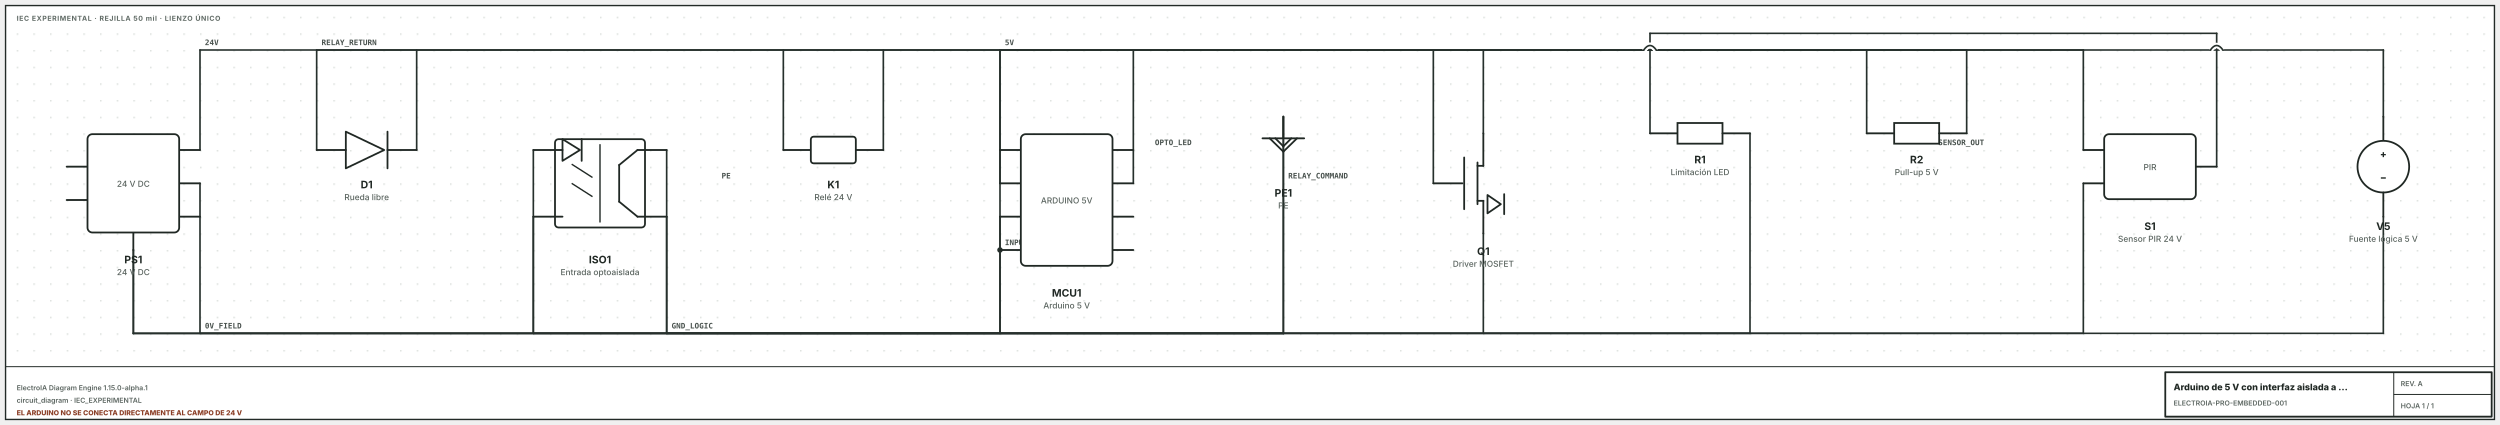
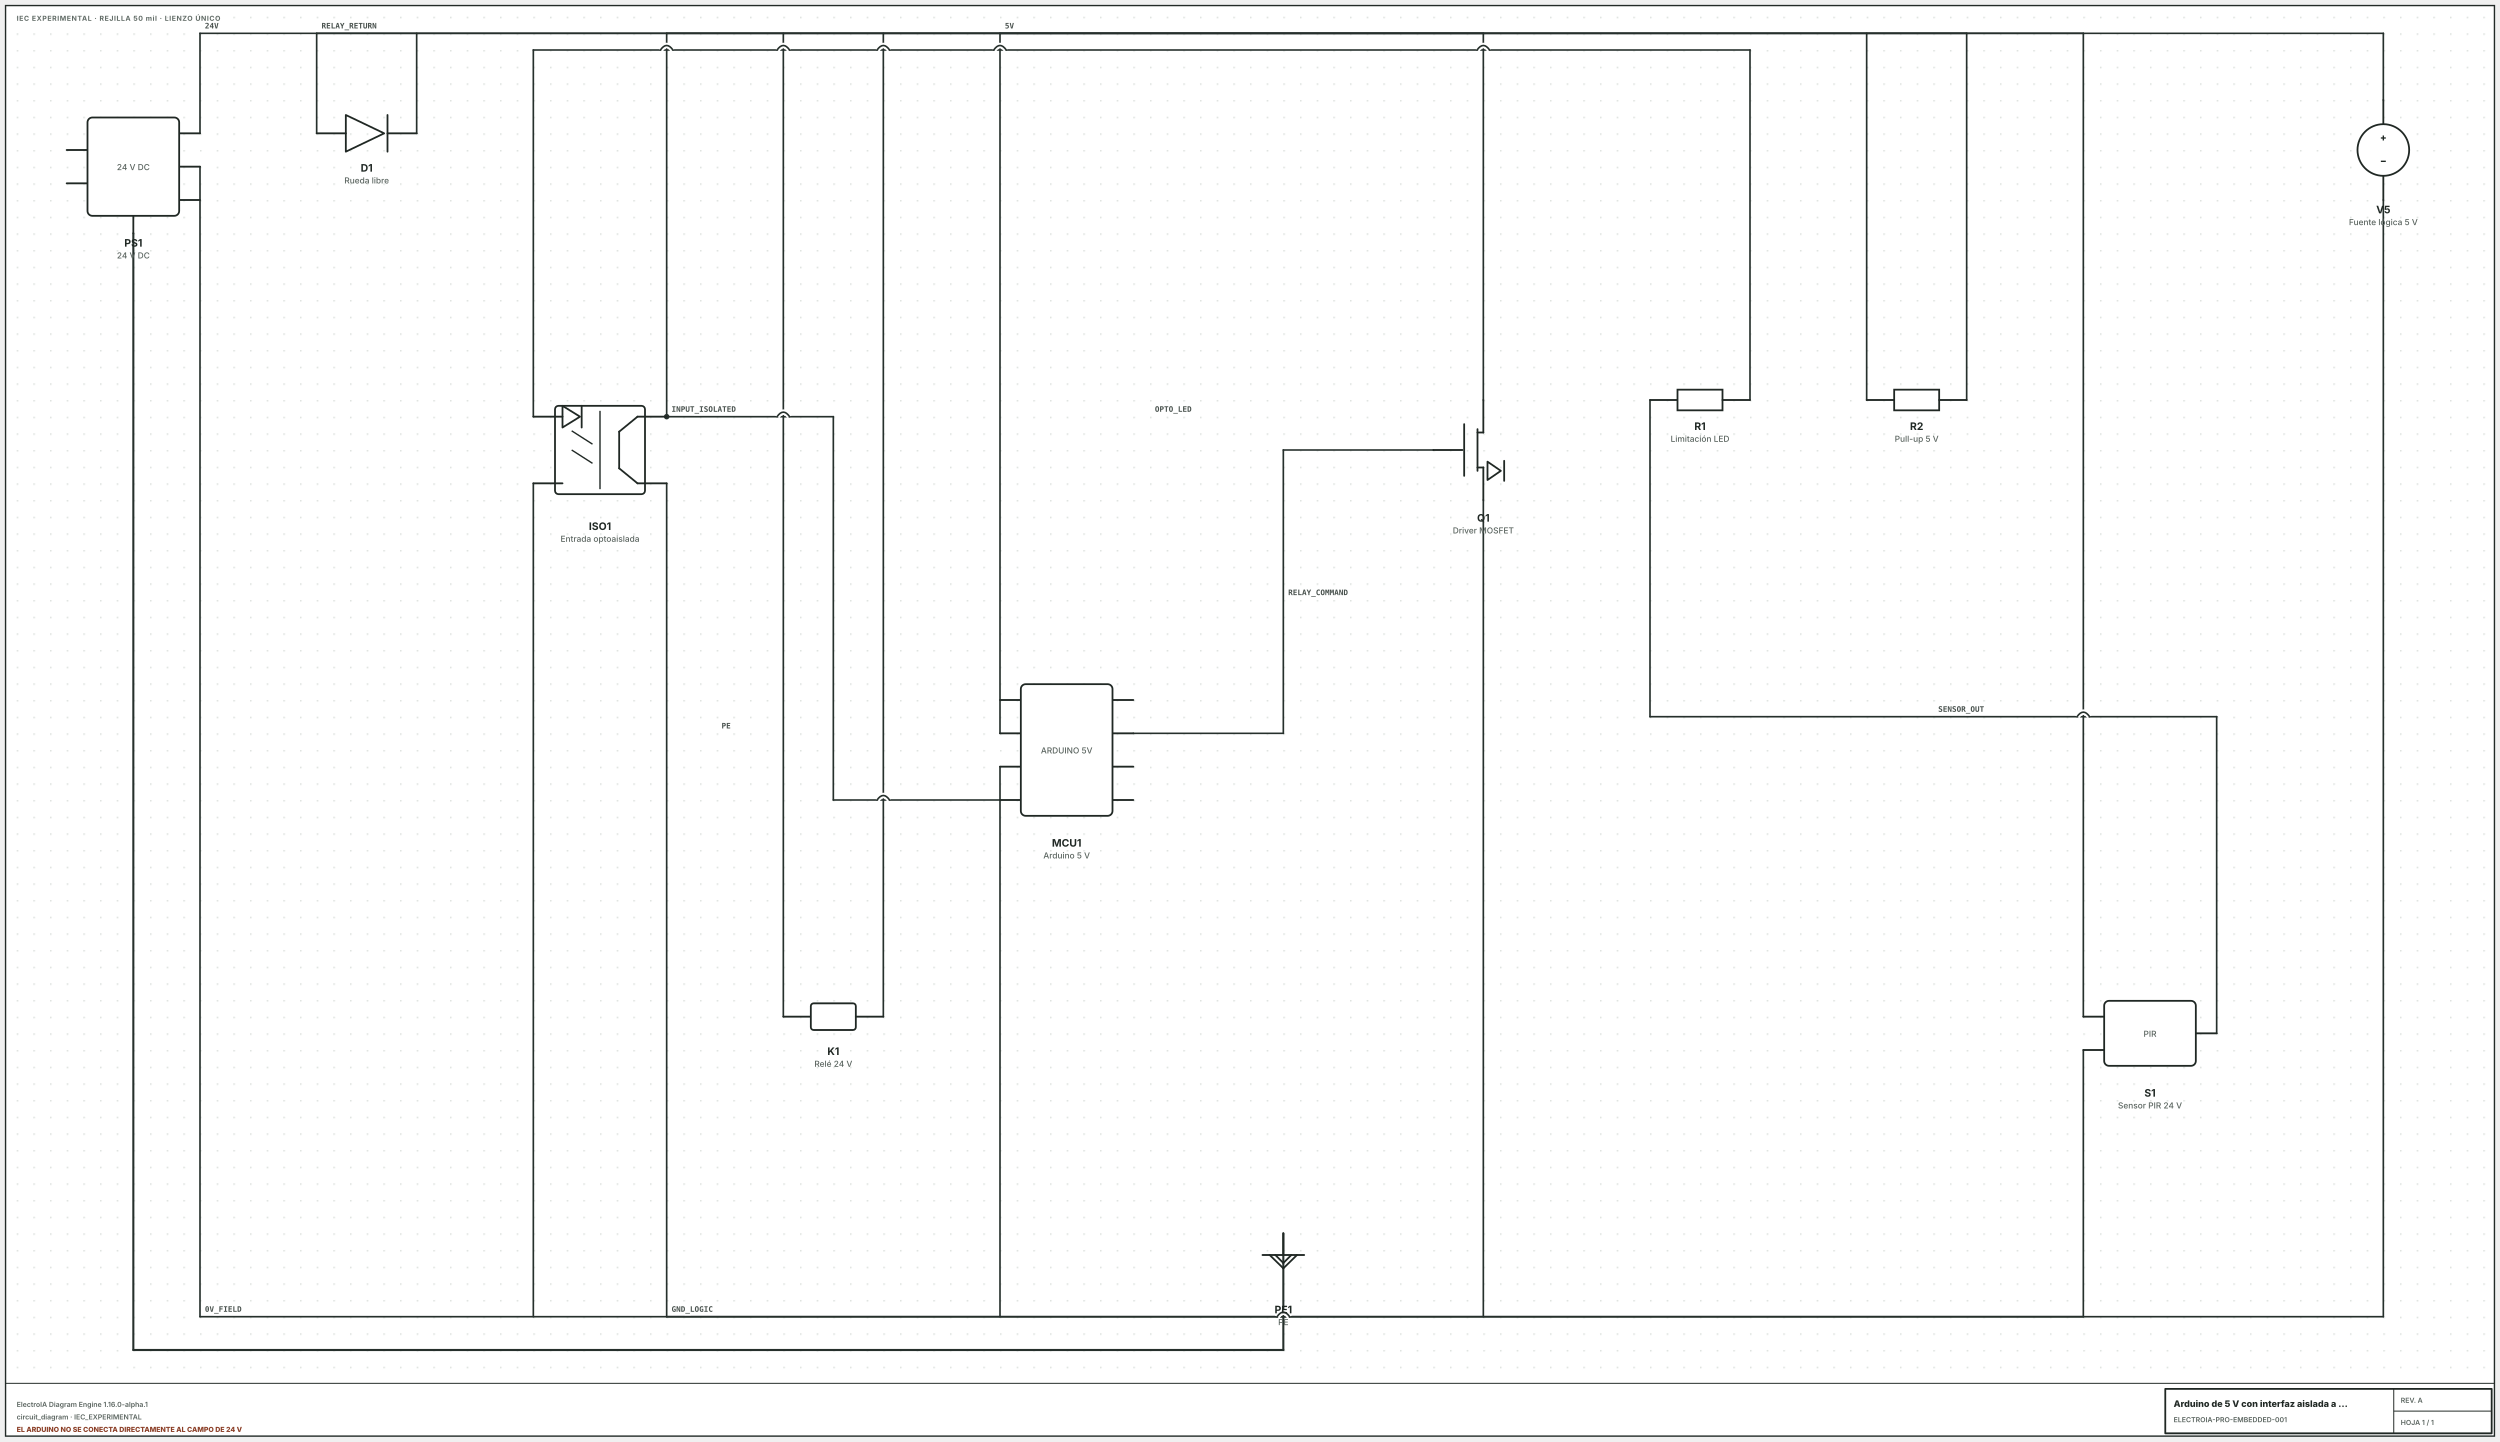
- <svg xmlns="http://www.w3.org/2000/svg" class="electrical-diagram electroia-core-diagram" viewBox="0 0 3600 612" role="img" data-engine-version="1.15.0-alpha.1" data-contract-version="1.0" data-document-kind="circuit_diagram" data-standard-profile="IEC_EXPERIMENTAL" data-grid-pitch-mil="50" data-pages="1" aria-label="Arduino de 5 V con interfaz aislada a campo de 24 V">
+ <svg xmlns="http://www.w3.org/2000/svg" class="electrical-diagram electroia-core-diagram" viewBox="0 0 3600 2076" role="img" data-engine-version="1.16.0-alpha.1" data-contract-version="1.0" data-document-kind="circuit_diagram" data-standard-profile="IEC_EXPERIMENTAL" data-grid-pitch-mil="50" data-pages="1" aria-label="Arduino de 5 V con interfaz aislada a campo de 24 V">
  <style>
-         .sheet{fill:#fff;stroke:#222a27;stroke-width:2}.wire{fill:none;stroke:#26302c;stroke-width:2.4;stroke-linecap:round;stroke-linejoin:round}.electroia-core-diagram[data-document-kind="single_line_diagram"] .wire{stroke-width:3.2}.net-protective_earth{stroke-width:3}.junction{fill:#26302c}.bridge-gap{fill:none;stroke:#fff;stroke-width:8}.relationship{fill:none;stroke:#7d8782;stroke-width:2;stroke-dasharray:8 6}.symbol-line{fill:none;stroke:#202824;stroke-width:2.6;stroke-linecap:round;stroke-linejoin:round}.symbol-bus{fill:none;stroke:#202824;stroke-width:6;stroke-linecap:round}.symbol-fill{fill:#fff;stroke:#202824;stroke-width:2.6}.symbol-accent{fill:none;stroke:#202824;stroke-width:2}.symbol-linkage{fill:none;stroke:#68736d;stroke-width:1.8;stroke-dasharray:5 4}.component-ref{font:700 15px Inter,Arial,sans-serif;fill:#202824;text-anchor:middle}.component-value{font:500 12px Inter,Arial,sans-serif;fill:#58625d;text-anchor:middle}.net-label{font:700 11px ui-monospace,SFMono-Regular,Consolas,monospace;fill:#47504c;paint-order:stroke;stroke:#fff;stroke-width:5;stroke-linejoin:round}.polarity{font:800 14px Inter,Arial,sans-serif;fill:#202824;text-anchor:middle}.title-main{font:800 13px Inter,Arial,sans-serif;fill:#202824}.title-small{font:600 10px Inter,Arial,sans-serif;fill:#59635e}.title-rule{stroke:#202824;stroke-width:1.4}.standard-note{font:700 10px Inter,Arial,sans-serif;fill:#606a65;letter-spacing:.8px}.document-note{font:800 10px Inter,Arial,sans-serif;fill:#8a3d25}.family-code{font:800 15px Inter,Arial,sans-serif;fill:#202824;text-anchor:middle}.draft-badge{display:none;font:800 9px Inter,Arial,sans-serif;fill:#a64b2a;text-anchor:end}.review-auto_draft .symbol-fill{stroke:#a64b2a;stroke-dasharray:6 4}.review-auto_draft .draft-badge{display:block}
+         .sheet{fill:#fff;stroke:#222a27;stroke-width:2}.wire{fill:none;stroke:#26302c;stroke-width:2.4;stroke-linecap:round;stroke-linejoin:round}.electroia-core-diagram[data-document-kind="single_line_diagram"] .wire{stroke-width:3.2}.net-protective_earth{stroke-width:3}.junction{fill:#26302c}.bridge-gap{fill:none;stroke:#fff;stroke-width:8}.relationship{fill:none;stroke:#7d8782;stroke-width:2;stroke-dasharray:8 6}.symbol-line{fill:none;stroke:#202824;stroke-width:2.6;stroke-linecap:round;stroke-linejoin:round}.symbol-bus{fill:none;stroke:#202824;stroke-width:6;stroke-linecap:round}.symbol-fill{fill:#fff;stroke:#202824;stroke-width:2.6}.symbol-accent{fill:none;stroke:#202824;stroke-width:2}.symbol-linkage{fill:none;stroke:#68736d;stroke-width:1.8;stroke-dasharray:5 4}.component-ref{font:700 15px Inter,Arial,sans-serif;fill:#202824;text-anchor:middle}.component-value{font:500 12px Inter,Arial,sans-serif;fill:#58625d;text-anchor:middle}.component{cursor:default}.component.editable{cursor:pointer}.component.is-edit-selected .symbol-line,.component.is-edit-selected .symbol-fill,.component.is-edit-selected .symbol-bus{stroke:#008bff;stroke-width:4}.net-label{font:700 11px ui-monospace,SFMono-Regular,Consolas,monospace;fill:#47504c;paint-order:stroke;stroke:#fff;stroke-width:5;stroke-linejoin:round}.polarity{font:800 14px Inter,Arial,sans-serif;fill:#202824;text-anchor:middle}.title-main{font:800 13px Inter,Arial,sans-serif;fill:#202824}.title-small{font:600 10px Inter,Arial,sans-serif;fill:#59635e}.title-rule{stroke:#202824;stroke-width:1.4}.standard-note{font:700 10px Inter,Arial,sans-serif;fill:#606a65;letter-spacing:.8px}.document-note{font:800 10px Inter,Arial,sans-serif;fill:#8a3d25}.family-code{font:800 15px Inter,Arial,sans-serif;fill:#202824;text-anchor:middle}.draft-badge{display:none;font:800 9px Inter,Arial,sans-serif;fill:#a64b2a;text-anchor:end}.review-auto_draft .symbol-fill{stroke:#a64b2a;stroke-dasharray:6 4}.review-auto_draft .draft-badge{display:block}
      </style>
-   <rect class="sheet" x="8" y="8" width="3584" height="596" />
+   <rect class="sheet" x="8" y="8" width="3584" height="2060" />
  <defs>
    <pattern id="electro-grid" width="24" height="24" patternUnits="userSpaceOnUse">
      <circle cx="1.2" cy="1.2" r="1.2" fill="#d7dcd8" />
    </pattern>
  </defs>
-   <rect x="12" y="12" width="3576" height="516" fill="url(#electro-grid)" />
+   <rect x="12" y="12" width="3576" height="1980" fill="url(#electro-grid)" />
  <text class="standard-note" x="24" y="30">IEC EXPERIMENTAL · REJILLA 50 mil · LIENZO ÚNICO</text>
  <g class="relationships" />
  <g class="wires">
-     <path class="wire net-power" data-net="24V" d="M288 72L3000 72" />
-     <path class="wire net-power" data-net="24V" d="M288 216L288 72" />
-     <path class="wire net-power" data-net="24V" d="M3000 216L3000 72" />
-     <path class="wire net-power" data-net="24V" d="M1128 216L1128 72" />
-     <path class="wire net-power" data-net="24V" d="M600 216L600 72" />
-     <path class="wire net-ground" data-net="0V_FIELD" d="M288 480L3000 480" />
-     <path class="wire net-ground" data-net="0V_FIELD" d="M288 264L288 480" />
-     <path class="wire net-ground" data-net="0V_FIELD" d="M3000 264L3000 480" />
-     <path class="wire net-ground" data-net="0V_FIELD" d="M2136 336L2136 480" />
-     <path class="wire net-ground" data-net="0V_FIELD" d="M768 312L768 480" />
-     <path class="wire net-signal" data-net="SENSOR_OUT" d="M3192 240L3192 48" />
-     <path class="wire net-signal" data-net="SENSOR_OUT" d="M3192 48L2376 48" />
-     <path class="wire net-signal" data-net="SENSOR_OUT" d="M2376 48L2376 192" />
-     <path class="wire net-signal" data-net="OPTO_LED" d="M2520 192L2520 480" />
-     <path class="wire net-signal" data-net="OPTO_LED" d="M2520 480L768 480" />
-     <path class="wire net-signal" data-net="OPTO_LED" d="M768 480L768 216" />
-     <path class="wire net-power" data-net="5V" d="M1440 72L3432 72" />
-     <path class="wire net-power" data-net="5V" d="M3432 168L3432 72" />
-     <path class="wire net-power" data-net="5V" d="M1440 264L1440 72" />
-     <path class="wire net-power" data-net="5V" d="M2688 192L2688 72" />
-     <path class="wire net-ground" data-net="GND_LOGIC" d="M960 480L3432 480" />
-     <path class="wire net-ground" data-net="GND_LOGIC" d="M3432 312L3432 480" />
-     <path class="wire net-ground" data-net="GND_LOGIC" d="M1440 312L1440 480" />
-     <path class="wire net-ground" data-net="GND_LOGIC" d="M960 312L960 480" />
-     <path class="wire net-signal" data-net="INPUT_ISOLATED" d="M1440 360L1440 480" />
-     <path class="wire net-signal" data-net="INPUT_ISOLATED" d="M1440 480L960 480" />
-     <path class="wire net-signal" data-net="INPUT_ISOLATED" d="M960 480L960 216" />
-     <path class="wire net-signal" data-net="INPUT_ISOLATED" d="M1440 360L1440 72" />
-     <path class="wire net-signal" data-net="INPUT_ISOLATED" d="M1440 72L2832 72" />
-     <path class="wire net-signal" data-net="INPUT_ISOLATED" d="M2832 72L2832 192" />
-     <path class="wire net-signal" data-net="RELAY_COMMAND" d="M1632 264L1632 72" />
-     <path class="wire net-signal" data-net="RELAY_COMMAND" d="M1632 72L2064 72" />
-     <path class="wire net-signal" data-net="RELAY_COMMAND" d="M2064 72L2064 264" />
-     <path class="wire net-power" data-net="RELAY_RETURN" d="M456 72L2136 72" />
-     <path class="wire net-power" data-net="RELAY_RETURN" d="M1272 216L1272 72" />
-     <path class="wire net-power" data-net="RELAY_RETURN" d="M456 216L456 72" />
-     <path class="wire net-power" data-net="RELAY_RETURN" d="M2136 192L2136 72" />
-     <path class="wire net-protective_earth" data-net="PE" d="M192 360L192 480" />
-     <path class="wire net-protective_earth" data-net="PE" d="M192 480L1848 480" />
-     <path class="wire net-protective_earth" data-net="PE" d="M1848 480L1848 168" />
-     <circle class="junction" data-net="INPUT_ISOLATED" cx="1440" cy="360" r="4" />
-     <path class="bridge-gap" d="M2367 72q9 -13 18 0" />
-     <path class="wire bridge" data-net="24V" d="M2367 72q9 -13 18 0" />
-     <path class="bridge-gap" d="M3183 72q9 -13 18 0" />
-     <path class="wire bridge" data-net="5V" d="M3183 72q9 -13 18 0" />
-     <path class="bridge-gap" d="M2367 72q9 -13 18 0" />
-     <path class="wire bridge" data-net="5V" d="M2367 72q9 -13 18 0" />
-     <path class="bridge-gap" d="M2367 72q9 -13 18 0" />
-     <path class="wire bridge" data-net="INPUT_ISOLATED" d="M2367 72q9 -13 18 0" />
-     <text class="net-label" data-net-label="24V" x="295" y="65">24V</text>
-     <text class="net-label" data-net-label="0V_FIELD" x="295" y="473">0V_FIELD</text>
-     <text class="net-label" data-net-label="SENSOR_OUT" x="2791" y="209">SENSOR_OUT</text>
-     <text class="net-label" data-net-label="OPTO_LED" x="1663" y="209">OPTO_LED</text>
-     <text class="net-label" data-net-label="5V" x="1447" y="65">5V</text>
-     <text class="net-label" data-net-label="GND_LOGIC" x="967" y="473">GND_LOGIC</text>
-     <text class="net-label" data-net-label="INPUT_ISOLATED" x="1447" y="353">INPUT_ISOLATED</text>
-     <text class="net-label" data-net-label="RELAY_COMMAND" x="1855" y="257">RELAY_COMMAND</text>
-     <text class="net-label" data-net-label="RELAY_RETURN" x="463" y="65">RELAY_RETURN</text>
-     <text class="net-label" data-net-label="PE" x="1039" y="257">PE</text>
+     <path class="wire net-power" data-net="24V" d="M288 48L3000 48" />
+     <path class="wire net-power" data-net="24V" d="M288 192L288 48" />
+     <path class="wire net-power" data-net="24V" d="M3000 1464L3000 48" />
+     <path class="wire net-power" data-net="24V" d="M1128 1464L1128 48" />
+     <path class="wire net-power" data-net="24V" d="M600 192L600 48" />
+     <path class="wire net-ground" data-net="0V_FIELD" d="M288 1896L3000 1896" />
+     <path class="wire net-ground" data-net="0V_FIELD" d="M288 240L288 1896" />
+     <path class="wire net-ground" data-net="0V_FIELD" d="M3000 1512L3000 1896" />
+     <path class="wire net-ground" data-net="0V_FIELD" d="M2136 720L2136 1896" />
+     <path class="wire net-ground" data-net="0V_FIELD" d="M768 696L768 1896" />
+     <path class="wire net-signal" data-net="SENSOR_OUT" d="M3192 1488L3192 1032" />
+     <path class="wire net-signal" data-net="SENSOR_OUT" d="M3192 1032L2376 1032" />
+     <path class="wire net-signal" data-net="SENSOR_OUT" d="M2376 1032L2376 576" />
+     <path class="wire net-signal" data-net="OPTO_LED" d="M2520 576L2520 72" />
+     <path class="wire net-signal" data-net="OPTO_LED" d="M2520 72L768 72" />
+     <path class="wire net-signal" data-net="OPTO_LED" d="M768 72L768 600" />
+     <path class="wire net-power" data-net="5V" d="M1440 48L3432 48" />
+     <path class="wire net-power" data-net="5V" d="M3432 144L3432 48" />
+     <path class="wire net-power" data-net="5V" d="M1440 1056L1440 48" />
+     <path class="wire net-power" data-net="5V" d="M2688 576L2688 48" />
+     <path class="wire net-ground" data-net="GND_LOGIC" d="M960 1896L3432 1896" />
+     <path class="wire net-ground" data-net="GND_LOGIC" d="M3432 288L3432 1896" />
+     <path class="wire net-ground" data-net="GND_LOGIC" d="M1440 1104L1440 1896" />
+     <path class="wire net-ground" data-net="GND_LOGIC" d="M960 696L960 1896" />
+     <path class="wire net-signal" data-net="INPUT_ISOLATED" d="M960 600L1200 600" />
+     <path class="wire net-signal" data-net="INPUT_ISOLATED" d="M1200 600L1200 1152" />
+     <path class="wire net-signal" data-net="INPUT_ISOLATED" d="M1200 1152L1440 1152" />
+     <path class="wire net-signal" data-net="INPUT_ISOLATED" d="M960 600L960 48" />
+     <path class="wire net-signal" data-net="INPUT_ISOLATED" d="M960 48L2832 48" />
+     <path class="wire net-signal" data-net="INPUT_ISOLATED" d="M2832 48L2832 576" />
+     <path class="wire net-signal" data-net="RELAY_COMMAND" d="M1632 1056L1848 1056" />
+     <path class="wire net-signal" data-net="RELAY_COMMAND" d="M1848 1056L1848 648" />
+     <path class="wire net-signal" data-net="RELAY_COMMAND" d="M1848 648L2064 648" />
+     <path class="wire net-power" data-net="RELAY_RETURN" d="M456 48L2136 48" />
+     <path class="wire net-power" data-net="RELAY_RETURN" d="M1272 1464L1272 48" />
+     <path class="wire net-power" data-net="RELAY_RETURN" d="M456 192L456 48" />
+     <path class="wire net-power" data-net="RELAY_RETURN" d="M2136 576L2136 48" />
+     <path class="wire net-protective_earth" data-net="PE" d="M192 336L192 1944" />
+     <path class="wire net-protective_earth" data-net="PE" d="M192 1944L1848 1944" />
+     <path class="wire net-protective_earth" data-net="PE" d="M1848 1944L1848 1776" />
+     <circle class="junction" data-net="INPUT_ISOLATED" cx="960" cy="600" r="4" />
+     <path class="bridge-gap" d="M2991 1032q9 -13 18 0" />
+     <path class="wire bridge" data-net="SENSOR_OUT" d="M2991 1032q9 -13 18 0" />
+     <path class="bridge-gap" d="M1119 72q9 -13 18 0" />
+     <path class="wire bridge" data-net="OPTO_LED" d="M1119 72q9 -13 18 0" />
+     <path class="bridge-gap" d="M1119 600q9 -13 18 0" />
+     <path class="wire bridge" data-net="INPUT_ISOLATED" d="M1119 600q9 -13 18 0" />
+     <path class="bridge-gap" d="M1839 1896q9 -13 18 0" />
+     <path class="wire bridge" data-net="0V_FIELD" d="M1839 1896q9 -13 18 0" />
+     <path class="bridge-gap" d="M1431 72q9 -13 18 0" />
+     <path class="wire bridge" data-net="OPTO_LED" d="M1431 72q9 -13 18 0" />
+     <path class="bridge-gap" d="M951 72q9 -13 18 0" />
+     <path class="wire bridge" data-net="OPTO_LED" d="M951 72q9 -13 18 0" />
+     <path class="bridge-gap" d="M1263 72q9 -13 18 0" />
+     <path class="wire bridge" data-net="OPTO_LED" d="M1263 72q9 -13 18 0" />
+     <path class="bridge-gap" d="M2127 72q9 -13 18 0" />
+     <path class="wire bridge" data-net="OPTO_LED" d="M2127 72q9 -13 18 0" />
+     <path class="bridge-gap" d="M1839 1896q9 -13 18 0" />
+     <path class="wire bridge" data-net="GND_LOGIC" d="M1839 1896q9 -13 18 0" />
+     <path class="bridge-gap" d="M1263 1152q9 -13 18 0" />
+     <path class="wire bridge" data-net="INPUT_ISOLATED" d="M1263 1152q9 -13 18 0" />
+     <text class="net-label" data-net-label="24V" x="295" y="41">24V</text>
+     <text class="net-label" data-net-label="0V_FIELD" x="295" y="1889">0V_FIELD</text>
+     <text class="net-label" data-net-label="SENSOR_OUT" x="2791" y="1025">SENSOR_OUT</text>
+     <text class="net-label" data-net-label="OPTO_LED" x="1663" y="593">OPTO_LED</text>
+     <text class="net-label" data-net-label="5V" x="1447" y="41">5V</text>
+     <text class="net-label" data-net-label="GND_LOGIC" x="967" y="1889">GND_LOGIC</text>
+     <text class="net-label" data-net-label="INPUT_ISOLATED" x="967" y="593">INPUT_ISOLATED</text>
+     <text class="net-label" data-net-label="RELAY_COMMAND" x="1855" y="857">RELAY_COMMAND</text>
+     <text class="net-label" data-net-label="RELAY_RETURN" x="463" y="41">RELAY_RETURN</text>
+     <text class="net-label" data-net-label="PE" x="1039" y="1049">PE</text>
  </g>
  <g class="symbols">
    <g class="component review-engine_reviewed" data-ref="PS1" data-symbol-id="SYM-0469" data-review-status="engine_reviewed">
-       <g transform="translate(192 264) rotate(0) scale(1 1)">
+       <g transform="translate(192 240) rotate(0) scale(1 1)">
        <path class="symbol-line" d="M-96 -24L-66 -24" />
        <path class="symbol-line" d="M-96 24L-66 24" />
        <path class="symbol-line" d="M66 -48L96 -48" />
        <path class="symbol-line" d="M66 0L96 0" />
        <path class="symbol-line" d="M66 48L96 48" />
        <path class="symbol-line" d="M0 70.8L0 96" />
        <rect class="symbol-fill" x="-66" y="-70.8" width="132" height="141.6" rx="7" />
        <text class="component-value" x="0" y="5">24 V DC</text>
      </g>
-       <text class="component-value" x="192" y="396.2">24 V DC</text>
-       <text class="component-ref" x="192" y="379.2">PS1</text>
+       <text class="component-value" x="192" y="372.2">24 V DC</text>
+       <text class="component-ref" x="192" y="355.2">PS1</text>
    </g>
    <g class="component review-engine_reviewed" data-ref="V5" data-symbol-id="SYM-0018" data-review-status="engine_reviewed">
-       <g transform="translate(3432 240) rotate(0) scale(1 1)">
+       <g transform="translate(3432 216) rotate(0) scale(1 1)">
        <path class="symbol-line" d="M0 -72L0 -37.2" />
        <circle class="symbol-fill" cx="0" cy="0" r="37.2" />
        <path class="symbol-line" d="M0 37.2L0 72" />
        <text class="polarity" x="0" y="-13.2">+</text>
        <text class="polarity" x="0" y="20.4">−</text>
      </g>
-       <text class="component-value" x="3432" y="348.2">Fuente lógica 5 V</text>
-       <text class="component-ref" x="3432" y="331.2">V5</text>
+       <text class="component-value" x="3432" y="324.2">Fuente lógica 5 V</text>
+       <text class="component-ref" x="3432" y="307.2">V5</text>
    </g>
    <g class="component review-engine_reviewed" data-ref="MCU1" data-symbol-id="SYM-0472" data-review-status="engine_reviewed">
-       <g transform="translate(1536 288) rotate(0) scale(1 1)">
+       <g transform="translate(1536 1080) rotate(0) scale(1 1)">
        <path class="symbol-line" d="M-96 -72L-66 -72" />
        <path class="symbol-line" d="M-96 -24L-66 -24" />
        <path class="symbol-line" d="M-96 24L-66 24" />
        <path class="symbol-line" d="M-96 72L-66 72" />
        <path class="symbol-line" d="M66 -72L96 -72" />
        <path class="symbol-line" d="M66 -24L96 -24" />
        <path class="symbol-line" d="M66 24L96 24" />
        <path class="symbol-line" d="M66 72L96 72" />
        <rect class="symbol-fill" x="-66" y="-94.8" width="132" height="189.6" rx="7" />
        <text class="component-value" x="0" y="5">ARDUINO 5V</text>
      </g>
-       <text class="component-value" x="1536" y="444.2">Arduino 5 V</text>
-       <text class="component-ref" x="1536" y="427.2">MCU1</text>
+       <text class="component-value" x="1536" y="1236.2">Arduino 5 V</text>
+       <text class="component-ref" x="1536" y="1219.2">MCU1</text>
    </g>
    <g class="component review-engine_reviewed" data-ref="S1" data-symbol-id="SYM-0303" data-review-status="engine_reviewed">
-       <g transform="translate(3096 240) rotate(0) scale(1 1)">
+       <g transform="translate(3096 1488) rotate(0) scale(1 1)">
        <path class="symbol-line" d="M-96 -24L-66 -24" />
        <path class="symbol-line" d="M-96 24L-66 24" />
        <path class="symbol-line" d="M66 0L96 0" />
        <rect class="symbol-fill" x="-66" y="-46.8" width="132" height="93.6" rx="7" />
        <text class="component-value" x="0" y="5">PIR</text>
      </g>
-       <text class="component-value" x="3096" y="348.2">Sensor PIR 24 V</text>
-       <text class="component-ref" x="3096" y="331.2">S1</text>
+       <text class="component-value" x="3096" y="1596.2">Sensor PIR 24 V</text>
+       <text class="component-ref" x="3096" y="1579.2">S1</text>
    </g>
    <g class="component review-engine_reviewed" data-ref="R1" data-symbol-id="SYM-0023" data-review-status="engine_reviewed">
-       <g transform="translate(2448 192) rotate(0) scale(1 1)">
+       <g transform="translate(2448 576) rotate(0) scale(1 1)">
        <path class="symbol-line" d="M-72 0L-32.4 0" />
        <rect class="symbol-fill" x="-32.4" y="-14.88" width="64.8" height="29.76" />
        <path class="symbol-line" d="M32.4 0L72 0" />
      </g>
-       <text class="component-value" x="2448" y="252.2">Limitación LED</text>
-       <text class="component-ref" x="2448" y="235.2">R1</text>
+       <text class="component-value" x="2448" y="636.2">Limitación LED</text>
+       <text class="component-ref" x="2448" y="619.2">R1</text>
    </g>
    <g class="component review-engine_reviewed" data-ref="ISO1" data-symbol-id="SYM-0097" data-review-status="engine_reviewed">
-       <g transform="translate(864 264) rotate(0) scale(1 1)">
+       <g transform="translate(864 648) rotate(0) scale(1 1)">
        <rect class="symbol-fill" x="-64.8" y="-63.6" width="129.6" height="127.2" rx="5" />
        <path class="symbol-accent" d="M0 -56.4L0 56.4" />
        <path class="symbol-line" d="M-96 -48L-54 -48" />
        <path class="symbol-line" d="M-96 48L-54 48" />
        <path class="symbol-line" d="M-54 -63.6V-32.4L-28.8 -48Z" />
        <path class="symbol-line" d="M-26.4 -63.6L-26.4 -32.4" />
        <path class="symbol-accent" d="M-40.8 -27.6L-10.8 -8.4" />
        <path class="symbol-accent" d="M-40.8 0L-10.8 19.2" />
        <path class="symbol-line" d="M54 -48L96 -48" />
        <path class="symbol-line" d="M54 48L96 48" />
        <path class="symbol-line" d="M27.6 -26.4L54 -48" />
        <path class="symbol-line" d="M27.6 26.4L54 48" />
        <path class="symbol-line" d="M27.6 -26.4L27.6 26.4" />
      </g>
-       <text class="component-value" x="864" y="396.2">Entrada optoaislada</text>
-       <text class="component-ref" x="864" y="379.2">ISO1</text>
+       <text class="component-value" x="864" y="780.2">Entrada optoaislada</text>
+       <text class="component-ref" x="864" y="763.2">ISO1</text>
    </g>
    <g class="component review-engine_reviewed" data-ref="R2" data-symbol-id="SYM-0023" data-review-status="engine_reviewed">
-       <g transform="translate(2760 192) rotate(0) scale(1 1)">
+       <g transform="translate(2760 576) rotate(0) scale(1 1)">
        <path class="symbol-line" d="M-72 0L-32.4 0" />
        <rect class="symbol-fill" x="-32.4" y="-14.88" width="64.8" height="29.76" />
        <path class="symbol-line" d="M32.4 0L72 0" />
      </g>
-       <text class="component-value" x="2760" y="252.2">Pull-up 5 V</text>
-       <text class="component-ref" x="2760" y="235.2">R2</text>
+       <text class="component-value" x="2760" y="636.2">Pull-up 5 V</text>
+       <text class="component-ref" x="2760" y="619.2">R2</text>
    </g>
    <g class="component review-engine_reviewed" data-ref="Q1" data-symbol-id="SYM-0080" data-review-status="engine_reviewed">
-       <g transform="translate(2136 264) rotate(0) scale(1 1)">
+       <g transform="translate(2136 648) rotate(0) scale(1 1)">
        <path class="symbol-line" d="M-72 0L-30 0" />
        <path class="symbol-line" d="M-27.6 -37.2L-27.6 37.2" />
        <path class="symbol-line" d="M-8.4 -30L-8.4 30" />
        <path class="symbol-line" d="M-8.4 -25.2L0 -25.2" />
        <path class="symbol-line" d="M0 -72L0 -25.2" />
        <path class="symbol-line" d="M-8.4 25.2L0 25.2" />
        <path class="symbol-line" d="M0 25.2L0 72" />
        <path class="symbol-line" d="M6 16.8L25.2 30L6 43.2Z" />
        <path class="symbol-line" d="M30 15.6V44.4" />
      </g>
-       <text class="component-value" x="2136" y="384.2">Driver MOSFET</text>
-       <text class="component-ref" x="2136" y="367.2">Q1</text>
+       <text class="component-value" x="2136" y="768.2">Driver MOSFET</text>
+       <text class="component-ref" x="2136" y="751.2">Q1</text>
    </g>
    <g class="component review-engine_reviewed" data-ref="K1" data-symbol-id="SYM-0119" data-review-status="engine_reviewed">
-       <g transform="translate(1200 216) rotate(0) scale(1 1)">
+       <g transform="translate(1200 1464) rotate(0) scale(1 1)">
        <path class="symbol-line" d="M-72 0L-32.4 0" />
        <rect class="symbol-fill" x="-32.4" y="-19.2" width="64.8" height="38.4" rx="4" />
        <path class="symbol-line" d="M32.4 0L72 0" />
      </g>
-       <text class="component-value" x="1200" y="288.2">Relé 24 V</text>
-       <text class="component-ref" x="1200" y="271.2">K1</text>
+       <text class="component-value" x="1200" y="1536.2">Relé 24 V</text>
+       <text class="component-ref" x="1200" y="1519.2">K1</text>
    </g>
    <g class="component review-engine_reviewed" data-ref="D1" data-symbol-id="SYM-0057" data-review-status="engine_reviewed">
-       <g transform="translate(528 216) rotate(0) scale(1 1)">
+       <g transform="translate(528 192) rotate(0) scale(1 1)">
        <path class="symbol-line" d="M-72 0L-30 0" />
        <path class="symbol-line" d="M-30 -26.4L25.2 0L-30 26.4Z" />
        <path class="symbol-line" d="M30 -26.4L30 26.4" />
        <path class="symbol-line" d="M30 0L72 0" />
      </g>
-       <text class="component-value" x="528" y="288.2">Rueda libre</text>
-       <text class="component-ref" x="528" y="271.2">D1</text>
+       <text class="component-value" x="528" y="264.2">Rueda libre</text>
+       <text class="component-ref" x="528" y="247.2">D1</text>
    </g>
    <g class="component review-engine_reviewed" data-ref="PE1" data-symbol-id="SYM-0011" data-review-status="engine_reviewed">
-       <g transform="translate(1848 216) rotate(0) scale(1 1)">
+       <g transform="translate(1848 1824) rotate(0) scale(1 1)">
        <path class="symbol-line" d="M0 -48L0 -16.8" />
        <path class="symbol-line" d="M-30 -16.8L30 -16.8" />
        <path class="symbol-line" d="M-19.68 -16.8L0 2.4" />
        <path class="symbol-line" d="M19.68 -16.8L0 2.4" />
        <path class="symbol-line" d="M-11.52 -16.8L0 -5.28" />
        <path class="symbol-line" d="M11.52 -16.8L0 -5.28" />
      </g>
-       <text class="component-value" x="1848" y="300.2">PE</text>
-       <text class="component-ref" x="1848" y="283.2">PE1</text>
+       <text class="component-value" x="1848" y="1908.2">PE</text>
+       <text class="component-ref" x="1848" y="1891.2">PE1</text>
    </g>
  </g>
-   <line class="title-rule" x1="8" y1="528" x2="3592" y2="528" />
+   <line class="title-rule" x1="8" y1="1992" x2="3592" y2="1992" />
  <g class="title-block">
-     <rect class="symbol-line" x="3118" y="536" width="470" height="64" />
-     <line class="title-rule" x1="3447" y1="536" x2="3447" y2="600" />
-     <line class="title-rule" x1="3447" y1="568" x2="3588" y2="568" />
-     <text class="title-main" x="3130" y="562">Arduino de 5 V con interfaz aislada a …</text>
-     <text class="title-small" x="3130" y="584">ELECTROIA-PRO-EMBEDDED-001</text>
-     <text class="title-small" x="3457" y="556">REV. A</text>
-     <text class="title-small" x="3457" y="588">HOJA 1 / 1</text>
+     <rect class="symbol-line" x="3118" y="2000" width="470" height="64" />
+     <line class="title-rule" x1="3447" y1="2000" x2="3447" y2="2064" />
+     <line class="title-rule" x1="3447" y1="2032" x2="3588" y2="2032" />
+     <text class="title-main" x="3130" y="2026">Arduino de 5 V con interfaz aislada a …</text>
+     <text class="title-small" x="3130" y="2048">ELECTROIA-PRO-EMBEDDED-001</text>
+     <text class="title-small" x="3457" y="2020">REV. A</text>
+     <text class="title-small" x="3457" y="2052">HOJA 1 / 1</text>
  </g>
-   <text class="title-small" x="24" y="562">ElectroIA Diagram Engine 1.15.0-alpha.1</text>
-   <text class="title-small" x="24" y="580">circuit_diagram · IEC_EXPERIMENTAL</text>
-   <text class="document-note" x="24" y="598">EL ARDUINO NO SE CONECTA DIRECTAMENTE AL CAMPO DE 24 V</text>
+   <text class="title-small" x="24" y="2026">ElectroIA Diagram Engine 1.16.0-alpha.1</text>
+   <text class="title-small" x="24" y="2044">circuit_diagram · IEC_EXPERIMENTAL</text>
+   <text class="document-note" x="24" y="2062">EL ARDUINO NO SE CONECTA DIRECTAMENTE AL CAMPO DE 24 V</text>
</svg>
